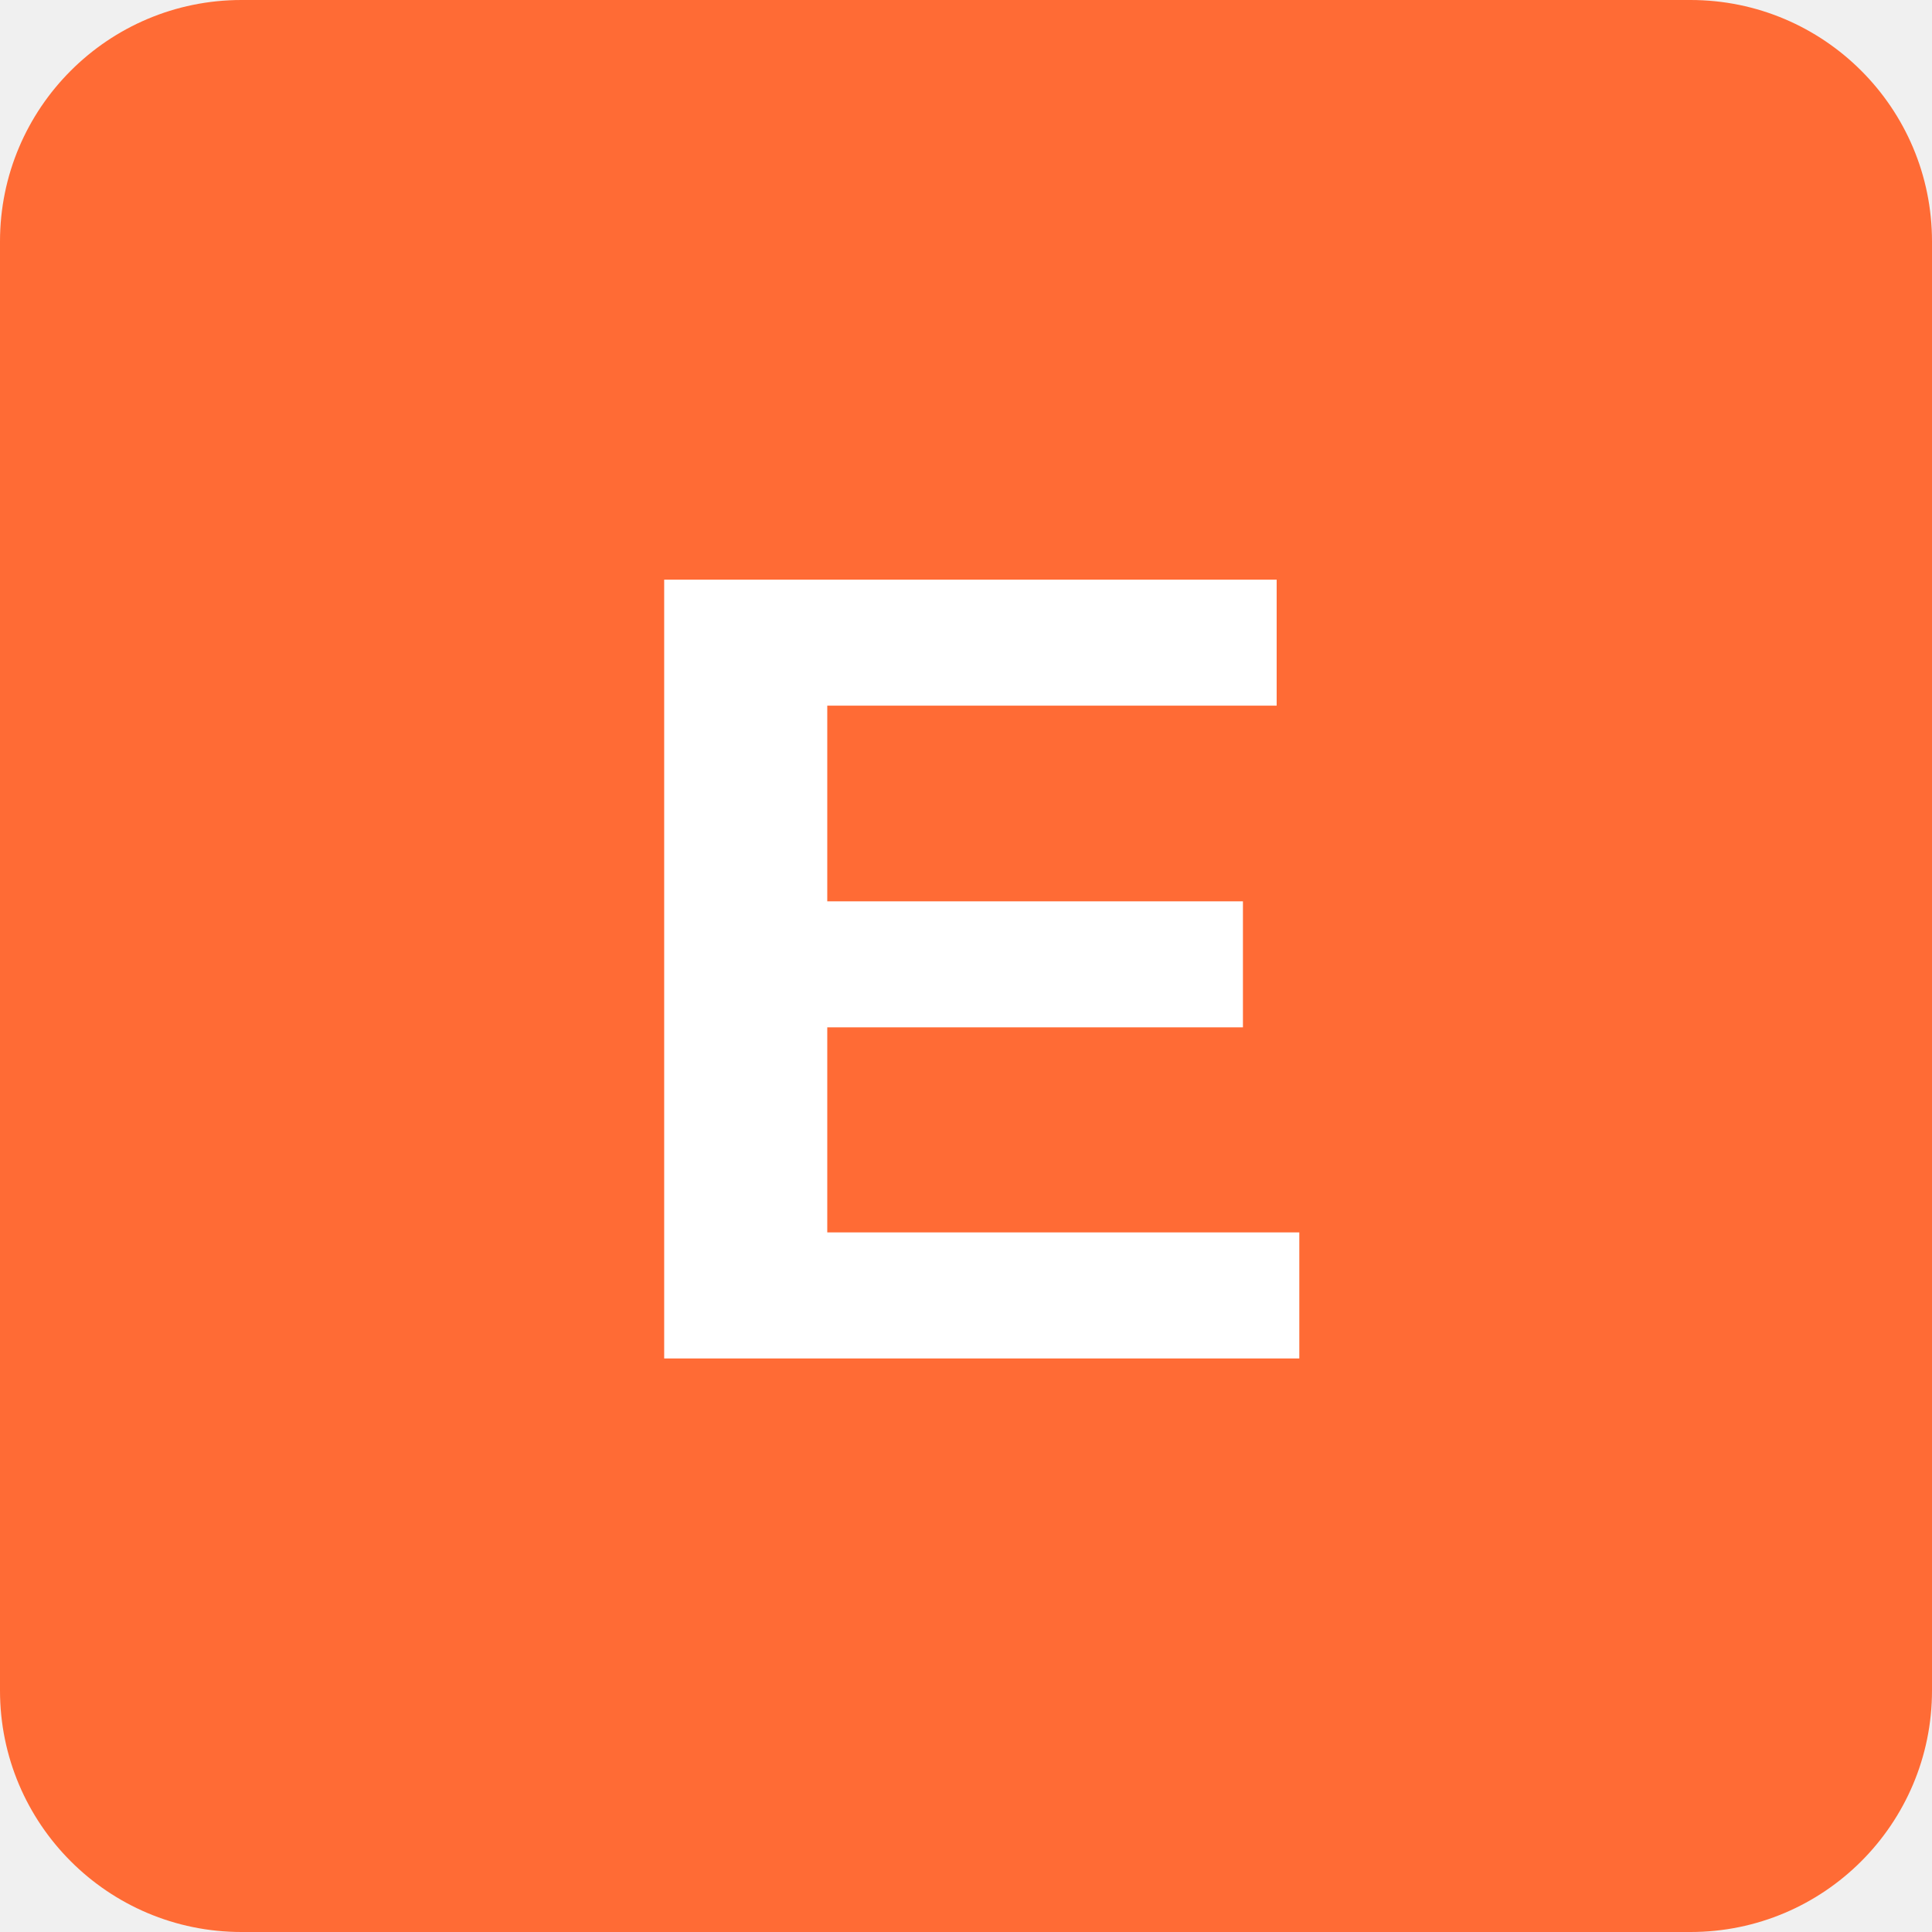
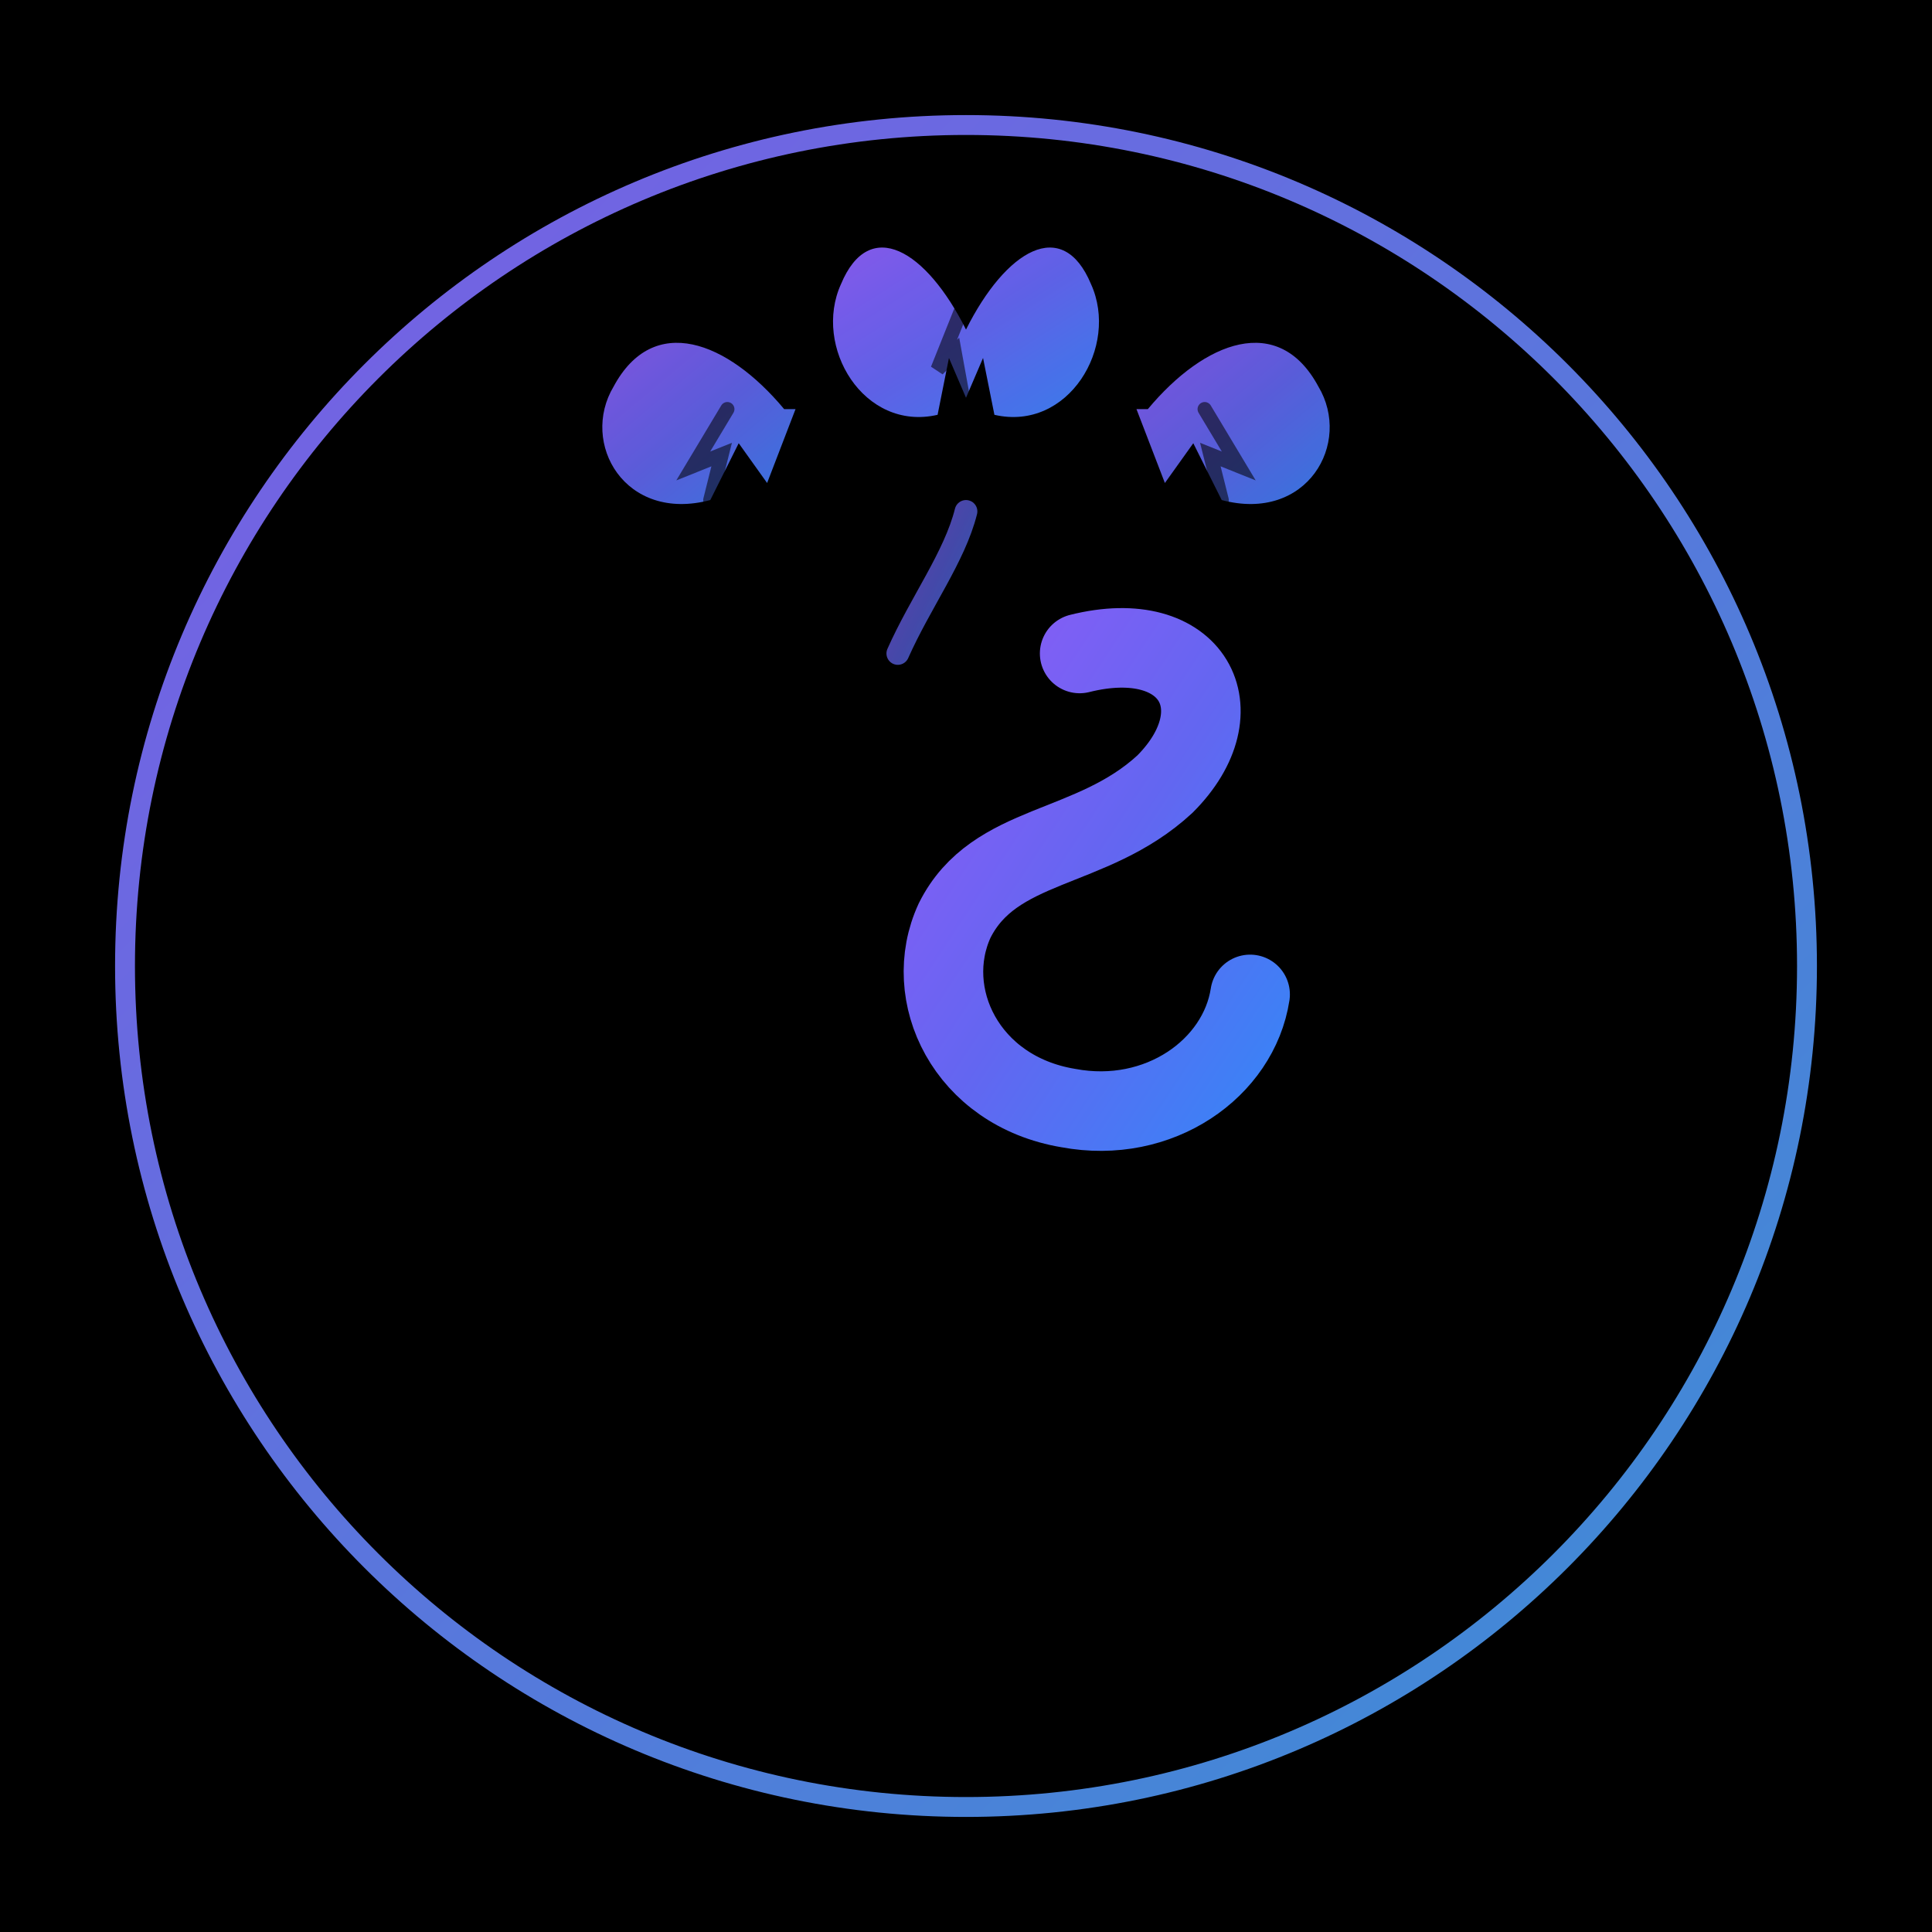
- <svg xmlns="http://www.w3.org/2000/svg" width="512" height="512" viewBox="0 0 512 512" fill="none">
-   <rect width="512" height="512" rx="64" fill="#FF6B35" />
-   <text x="50%" y="50%" dominant-baseline="central" text-anchor="middle" font-family="Arial, sans-serif" font-size="300" font-weight="bold" fill="white">E</text>
+ <svg xmlns="http://www.w3.org/2000/svg" width="512" height="512" viewBox="0 0 340 340" fill="none">
+   <defs>
+     <linearGradient id="circleGrad" x1="0%" y1="0%" x2="100%" y2="100%">
+       <stop offset="0%" stop-color="#7B5CE5" />
+       <stop offset="100%" stop-color="#3A8FD4" />
+     </linearGradient>
+     <linearGradient id="symbolGrad" x1="0%" y1="0%" x2="100%" y2="100%">
+       <stop offset="0%" stop-color="#8B5CF6" />
+       <stop offset="50%" stop-color="#6366F1" />
+       <stop offset="100%" stop-color="#3B82F6" />
+     </linearGradient>
+   </defs>
+   <rect width="340" height="340" fill="black" />
+   <circle cx="170" cy="170" r="148" stroke="url(#circleGrad)" stroke-width="3.5" fill="none" />
+   <path d="M138 72 C128 60 115 55 108 68 C102 78 110 92 125 88 L130 78 L135 85 L140 72 Z" fill="url(#symbolGrad)" opacity="0.9" />
+   <path d="M125 88 L127 80 L122 82 L128 72" stroke="rgba(0,0,0,0.55)" stroke-width="2.5" stroke-linecap="round" fill="none" />
+   <path d="M170 58 C163 44 153 38 148 50 C143 61 152 76 165 73 L167 63 L170 70 L173 63 L175 73 C188 76 197 61 192 50 C187 38 177 44 170 58 Z" fill="url(#symbolGrad)" opacity="0.95" />
+   <path d="M170 73 L168 62 L165 65 L169 55" stroke="rgba(0,0,0,0.55)" stroke-width="2.5" stroke-linecap="round" fill="none" />
+   <path d="M202 72 C212 60 225 55 232 68 C238 78 230 92 215 88 L210 78 L205 85 L200 72 Z" fill="url(#symbolGrad)" opacity="0.9" />
+   <path d="M215 88 L213 80 L218 82 L212 72" stroke="rgba(0,0,0,0.55)" stroke-width="2.5" stroke-linecap="round" fill="none" />
+   <path d="M170 90 C168 98 162 106 158 115" stroke="url(#symbolGrad)" stroke-width="4" stroke-linecap="round" fill="none" opacity="0.7" />
+   <path d="M190 115 C210 110 218 125 205 138 C192 150 175 148 168 162 C162 175 170 192 188 195 C204 198 218 188 220 175" stroke="url(#symbolGrad)" stroke-width="14" stroke-linecap="round" fill="none" />
+   <line x1="148" y1="120" x2="148" y2="196" stroke="url(#symbolGrad)" stroke-width="12" stroke-linecap="round" />
+   <line x1="148" y1="120" x2="192" y2="120" stroke="url(#symbolGrad)" stroke-width="12" stroke-linecap="round" />
+   <line x1="148" y1="158" x2="182" y2="158" stroke="url(#symbolGrad)" stroke-width="10" stroke-linecap="round" />
+   <line x1="148" y1="196" x2="190" y2="196" stroke="url(#symbolGrad)" stroke-width="12" stroke-linecap="round" />
</svg>
